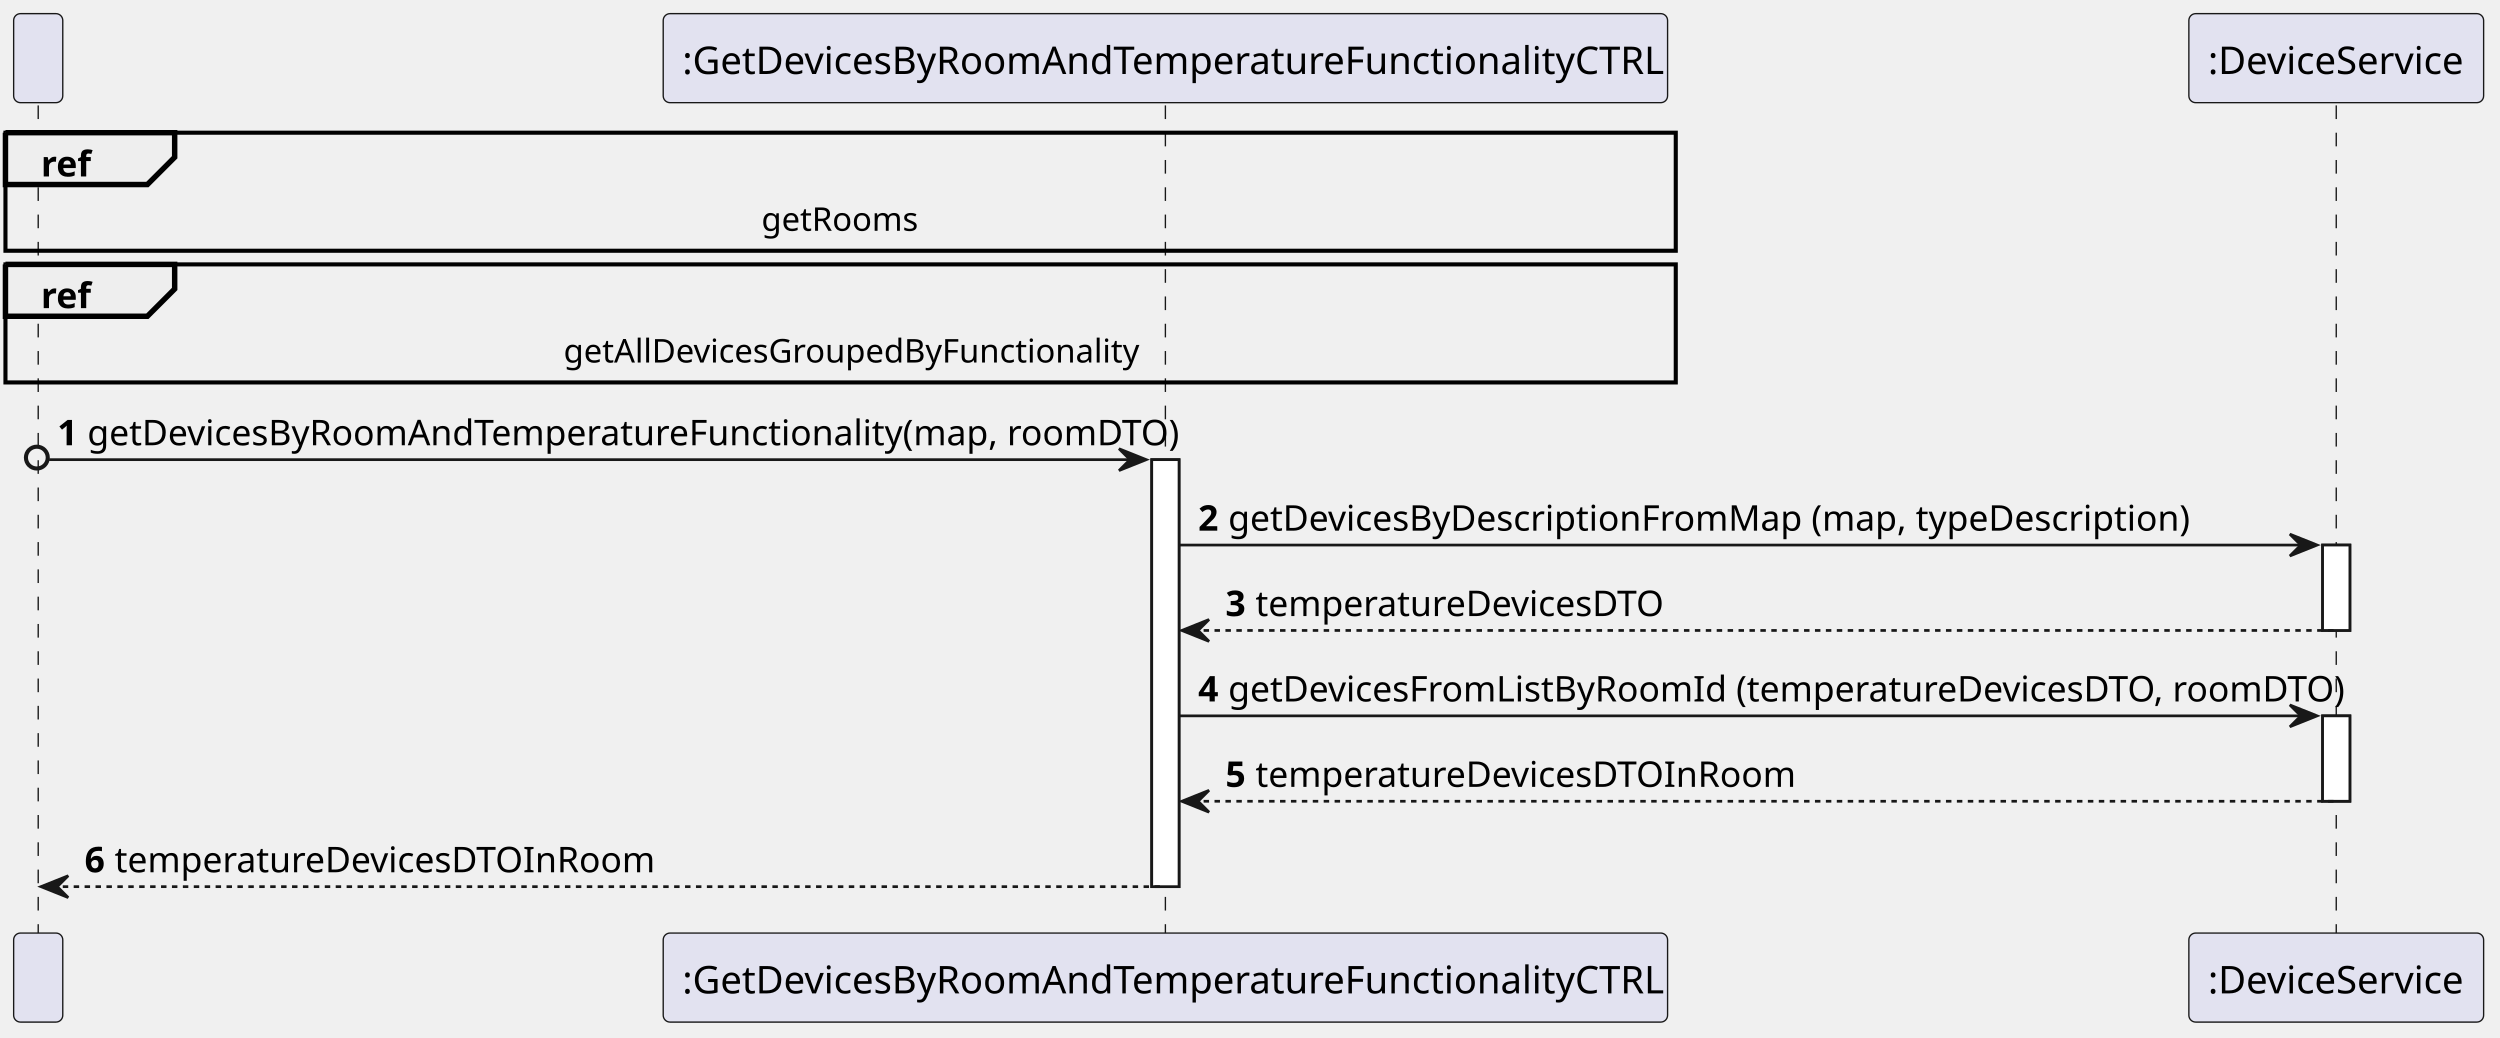
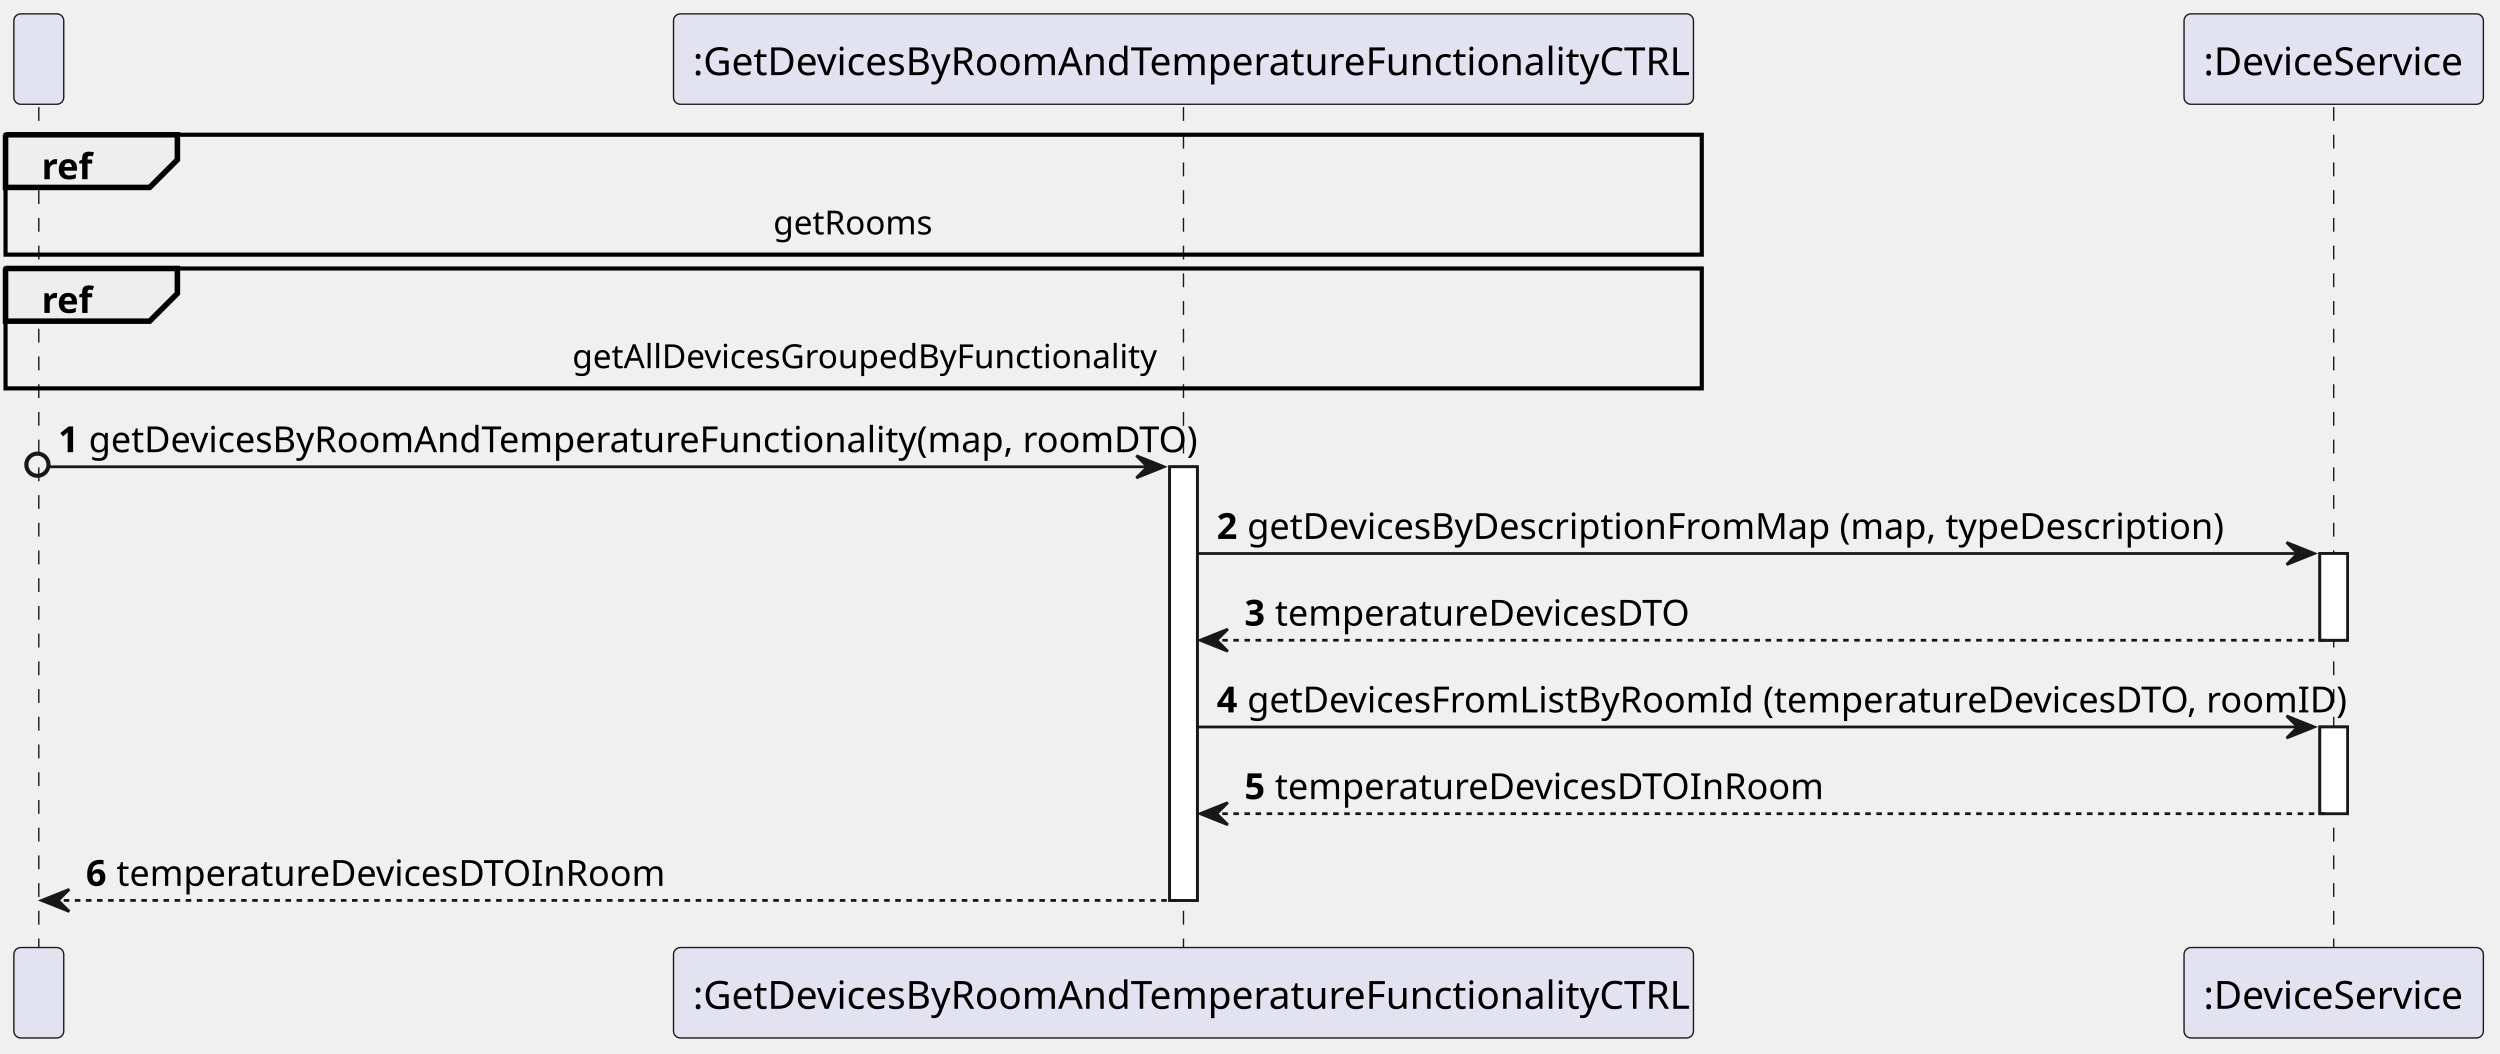
- <svg xmlns="http://www.w3.org/2000/svg" contentStyleType="text/css" height="380px" preserveAspectRatio="none" style="width:916px;height:380px;background:#FFFFFF;" version="1.1" viewBox="0 0 916 380" width="916px" zoomAndPan="magnify">
+ <svg xmlns="http://www.w3.org/2000/svg" contentStyleType="text/css" height="380px" preserveAspectRatio="none" style="width:902px;height:380px;background:#FFFFFF;" version="1.1" viewBox="0 0 902 380" width="902px" zoomAndPan="magnify">
  <defs />
  <g>
    <rect fill="#FFFFFF" height="156.455" style="stroke:#181818;stroke-width:1.0;" width="10" x="422" y="168.416" />
-     <rect fill="#FFFFFF" height="31.291" style="stroke:#181818;stroke-width:1.0;" width="10" x="851" y="199.707" />
-     <rect fill="#FFFFFF" height="31.291" style="stroke:#181818;stroke-width:1.0;" width="10" x="851" y="262.289" />
+     <rect fill="#FFFFFF" height="31.291" style="stroke:#181818;stroke-width:1.0;" width="10" x="837" y="199.707" />
+     <rect fill="#FFFFFF" height="31.291" style="stroke:#181818;stroke-width:1.0;" width="10" x="837" y="262.289" />
    <line style="stroke:#181818;stroke-width:0.5;stroke-dasharray:5.0,5.0;" x1="14" x2="14" y1="38.621" y2="342.871" />
    <line style="stroke:#181818;stroke-width:0.5;stroke-dasharray:5.0,5.0;" x1="427" x2="427" y1="38.621" y2="342.871" />
-     <line style="stroke:#181818;stroke-width:0.5;stroke-dasharray:5.0,5.0;" x1="856" x2="856" y1="38.621" y2="342.871" />
+     <line style="stroke:#181818;stroke-width:0.5;stroke-dasharray:5.0,5.0;" x1="842" x2="842" y1="38.621" y2="342.871" />
    <rect fill="#E2E2F0" height="32.621" rx="2.5" ry="2.5" style="stroke:#181818;stroke-width:0.5;" width="18" x="5" y="5" />
    <text fill="#000000" font-family="sans-serif" font-size="14" lengthAdjust="spacing" textLength="4" x="12" y="27.107"> </text>
    <rect fill="#E2E2F0" height="32.621" rx="2.5" ry="2.5" style="stroke:#181818;stroke-width:0.5;" width="18" x="5" y="341.871" />
    <text fill="#000000" font-family="sans-serif" font-size="14" lengthAdjust="spacing" textLength="4" x="12" y="363.978"> </text>
    <rect fill="#E2E2F0" height="32.621" rx="2.5" ry="2.5" style="stroke:#181818;stroke-width:0.5;" width="368" x="243" y="5" />
    <text fill="#000000" font-family="sans-serif" font-size="14" lengthAdjust="spacing" textLength="354" x="250" y="27.107">:GetDevicesByRoomAndTemperatureFunctionalityCTRL</text>
    <rect fill="#E2E2F0" height="32.621" rx="2.5" ry="2.5" style="stroke:#181818;stroke-width:0.5;" width="368" x="243" y="341.871" />
    <text fill="#000000" font-family="sans-serif" font-size="14" lengthAdjust="spacing" textLength="354" x="250" y="363.978">:GetDevicesByRoomAndTemperatureFunctionalityCTRL</text>
-     <rect fill="#E2E2F0" height="32.621" rx="2.5" ry="2.5" style="stroke:#181818;stroke-width:0.5;" width="108" x="802" y="5" />
-     <text fill="#000000" font-family="sans-serif" font-size="14" lengthAdjust="spacing" textLength="94" x="809" y="27.107">:DeviceService</text>
-     <rect fill="#E2E2F0" height="32.621" rx="2.5" ry="2.5" style="stroke:#181818;stroke-width:0.5;" width="108" x="802" y="341.871" />
-     <text fill="#000000" font-family="sans-serif" font-size="14" lengthAdjust="spacing" textLength="94" x="809" y="363.978">:DeviceService</text>
+     <rect fill="#E2E2F0" height="32.621" rx="2.5" ry="2.5" style="stroke:#181818;stroke-width:0.5;" width="108" x="788" y="5" />
+     <text fill="#000000" font-family="sans-serif" font-size="14" lengthAdjust="spacing" textLength="94" x="795" y="27.107">:DeviceService</text>
+     <rect fill="#E2E2F0" height="32.621" rx="2.5" ry="2.5" style="stroke:#181818;stroke-width:0.5;" width="108" x="788" y="341.871" />
+     <text fill="#000000" font-family="sans-serif" font-size="14" lengthAdjust="spacing" textLength="94" x="795" y="363.978">:DeviceService</text>
    <rect fill="#FFFFFF" height="156.455" style="stroke:#181818;stroke-width:1.0;" width="10" x="422" y="168.416" />
-     <rect fill="#FFFFFF" height="31.291" style="stroke:#181818;stroke-width:1.0;" width="10" x="851" y="199.707" />
-     <rect fill="#FFFFFF" height="31.291" style="stroke:#181818;stroke-width:1.0;" width="10" x="851" y="262.289" />
+     <rect fill="#FFFFFF" height="31.291" style="stroke:#181818;stroke-width:1.0;" width="10" x="837" y="199.707" />
+     <rect fill="#FFFFFF" height="31.291" style="stroke:#181818;stroke-width:1.0;" width="10" x="837" y="262.289" />
    <rect fill="none" height="43.252" style="stroke:#000000;stroke-width:1.5;" width="612" x="2" y="48.621" />
    <path d="M2,48.621 L64,48.621 L64,57.621 L54,67.621 L2,67.621 L2,48.621 " fill="#EEEEEE" style="stroke:#000000;stroke-width:2.0;" />
    <text fill="#000000" font-family="sans-serif" font-size="13" font-weight="bold" lengthAdjust="spacing" textLength="17" x="15" y="64.649">ref</text>
    <text fill="#000000" font-family="sans-serif" font-size="12" lengthAdjust="spacing" textLength="58" x="279" y="84.57">getRooms</text>
    <rect fill="none" height="43.252" style="stroke:#000000;stroke-width:1.5;" width="612" x="2" y="96.873" />
    <path d="M2,96.873 L64,96.873 L64,105.873 L54,115.873 L2,115.873 L2,96.873 " fill="#EEEEEE" style="stroke:#000000;stroke-width:2.0;" />
    <text fill="#000000" font-family="sans-serif" font-size="13" font-weight="bold" lengthAdjust="spacing" textLength="17" x="15" y="112.901">ref</text>
    <text fill="#000000" font-family="sans-serif" font-size="12" lengthAdjust="spacing" textLength="203" x="206.5" y="132.822">getAllDevicesGroupedByFunctionality</text>
    <ellipse cx="13.5" cy="167.666" fill="none" rx="4" ry="4" style="stroke:#181818;stroke-width:1.5;" />
    <polygon fill="#181818" points="410,164.416,420,168.416,410,172.416,414,168.416" style="stroke:#181818;stroke-width:1.0;" />
    <line style="stroke:#181818;stroke-width:1.0;" x1="18" x2="416" y1="168.416" y2="168.416" />
    <text fill="#000000" font-family="sans-serif" font-size="13" font-weight="bold" lengthAdjust="spacing" textLength="7" x="21" y="163.153">1</text>
    <text fill="#000000" font-family="sans-serif" font-size="13" lengthAdjust="spacing" textLength="378" x="32" y="163.153">getDevicesByRoomAndTemperatureFunctionality(map, roomDTO)</text>
-     <polygon fill="#181818" points="839,195.707,849,199.707,839,203.707,843,199.707" style="stroke:#181818;stroke-width:1.0;" />
-     <line style="stroke:#181818;stroke-width:1.0;" x1="432" x2="845" y1="199.707" y2="199.707" />
+     <polygon fill="#181818" points="825,195.707,835,199.707,825,203.707,829,199.707" style="stroke:#181818;stroke-width:1.0;" />
+     <line style="stroke:#181818;stroke-width:1.0;" x1="432" x2="831" y1="199.707" y2="199.707" />
    <text fill="#000000" font-family="sans-serif" font-size="13" font-weight="bold" lengthAdjust="spacing" textLength="7" x="439" y="194.444">2</text>
    <text fill="#000000" font-family="sans-serif" font-size="13" lengthAdjust="spacing" textLength="334" x="450" y="194.444">getDevicesByDescriptionFromMap (map, typeDescription)</text>
    <polygon fill="#181818" points="443,226.998,433,230.998,443,234.998,439,230.998" style="stroke:#181818;stroke-width:1.0;" />
-     <line style="stroke:#181818;stroke-width:1.0;stroke-dasharray:2.0,2.0;" x1="437" x2="855" y1="230.998" y2="230.998" />
+     <line style="stroke:#181818;stroke-width:1.0;stroke-dasharray:2.0,2.0;" x1="437" x2="841" y1="230.998" y2="230.998" />
    <text fill="#000000" font-family="sans-serif" font-size="13" font-weight="bold" lengthAdjust="spacing" textLength="7" x="449" y="225.735">3</text>
    <text fill="#000000" font-family="sans-serif" font-size="13" lengthAdjust="spacing" textLength="140" x="460" y="225.735">temperatureDevicesDTO</text>
-     <polygon fill="#181818" points="839,258.289,849,262.289,839,266.289,843,262.289" style="stroke:#181818;stroke-width:1.0;" />
-     <line style="stroke:#181818;stroke-width:1.0;" x1="432" x2="845" y1="262.289" y2="262.289" />
+     <polygon fill="#181818" points="825,258.289,835,262.289,825,266.289,829,262.289" style="stroke:#181818;stroke-width:1.0;" />
+     <line style="stroke:#181818;stroke-width:1.0;" x1="432" x2="831" y1="262.289" y2="262.289" />
    <text fill="#000000" font-family="sans-serif" font-size="13" font-weight="bold" lengthAdjust="spacing" textLength="7" x="439" y="257.026">4</text>
-     <text fill="#000000" font-family="sans-serif" font-size="13" lengthAdjust="spacing" textLength="389" x="450" y="257.026">getDevicesFromListByRoomId (temperatureDevicesDTO, roomDTO)</text>
+     <text fill="#000000" font-family="sans-serif" font-size="13" lengthAdjust="spacing" textLength="375" x="450" y="257.026">getDevicesFromListByRoomId (temperatureDevicesDTO, roomID)</text>
    <polygon fill="#181818" points="443,289.58,433,293.58,443,297.58,439,293.58" style="stroke:#181818;stroke-width:1.0;" />
-     <line style="stroke:#181818;stroke-width:1.0;stroke-dasharray:2.0,2.0;" x1="437" x2="855" y1="293.58" y2="293.58" />
+     <line style="stroke:#181818;stroke-width:1.0;stroke-dasharray:2.0,2.0;" x1="437" x2="841" y1="293.58" y2="293.58" />
    <text fill="#000000" font-family="sans-serif" font-size="13" font-weight="bold" lengthAdjust="spacing" textLength="7" x="449" y="288.317">5</text>
    <text fill="#000000" font-family="sans-serif" font-size="13" lengthAdjust="spacing" textLength="184" x="460" y="288.317">temperatureDevicesDTOInRoom</text>
    <polygon fill="#181818" points="25,320.871,15,324.871,25,328.871,21,324.871" style="stroke:#181818;stroke-width:1.0;" />
    <line style="stroke:#181818;stroke-width:1.0;stroke-dasharray:2.0,2.0;" x1="19" x2="426" y1="324.871" y2="324.871" />
    <text fill="#000000" font-family="sans-serif" font-size="13" font-weight="bold" lengthAdjust="spacing" textLength="7" x="31" y="319.608">6</text>
    <text fill="#000000" font-family="sans-serif" font-size="13" lengthAdjust="spacing" textLength="184" x="42" y="319.608">temperatureDevicesDTOInRoom</text>
  </g>
</svg>
